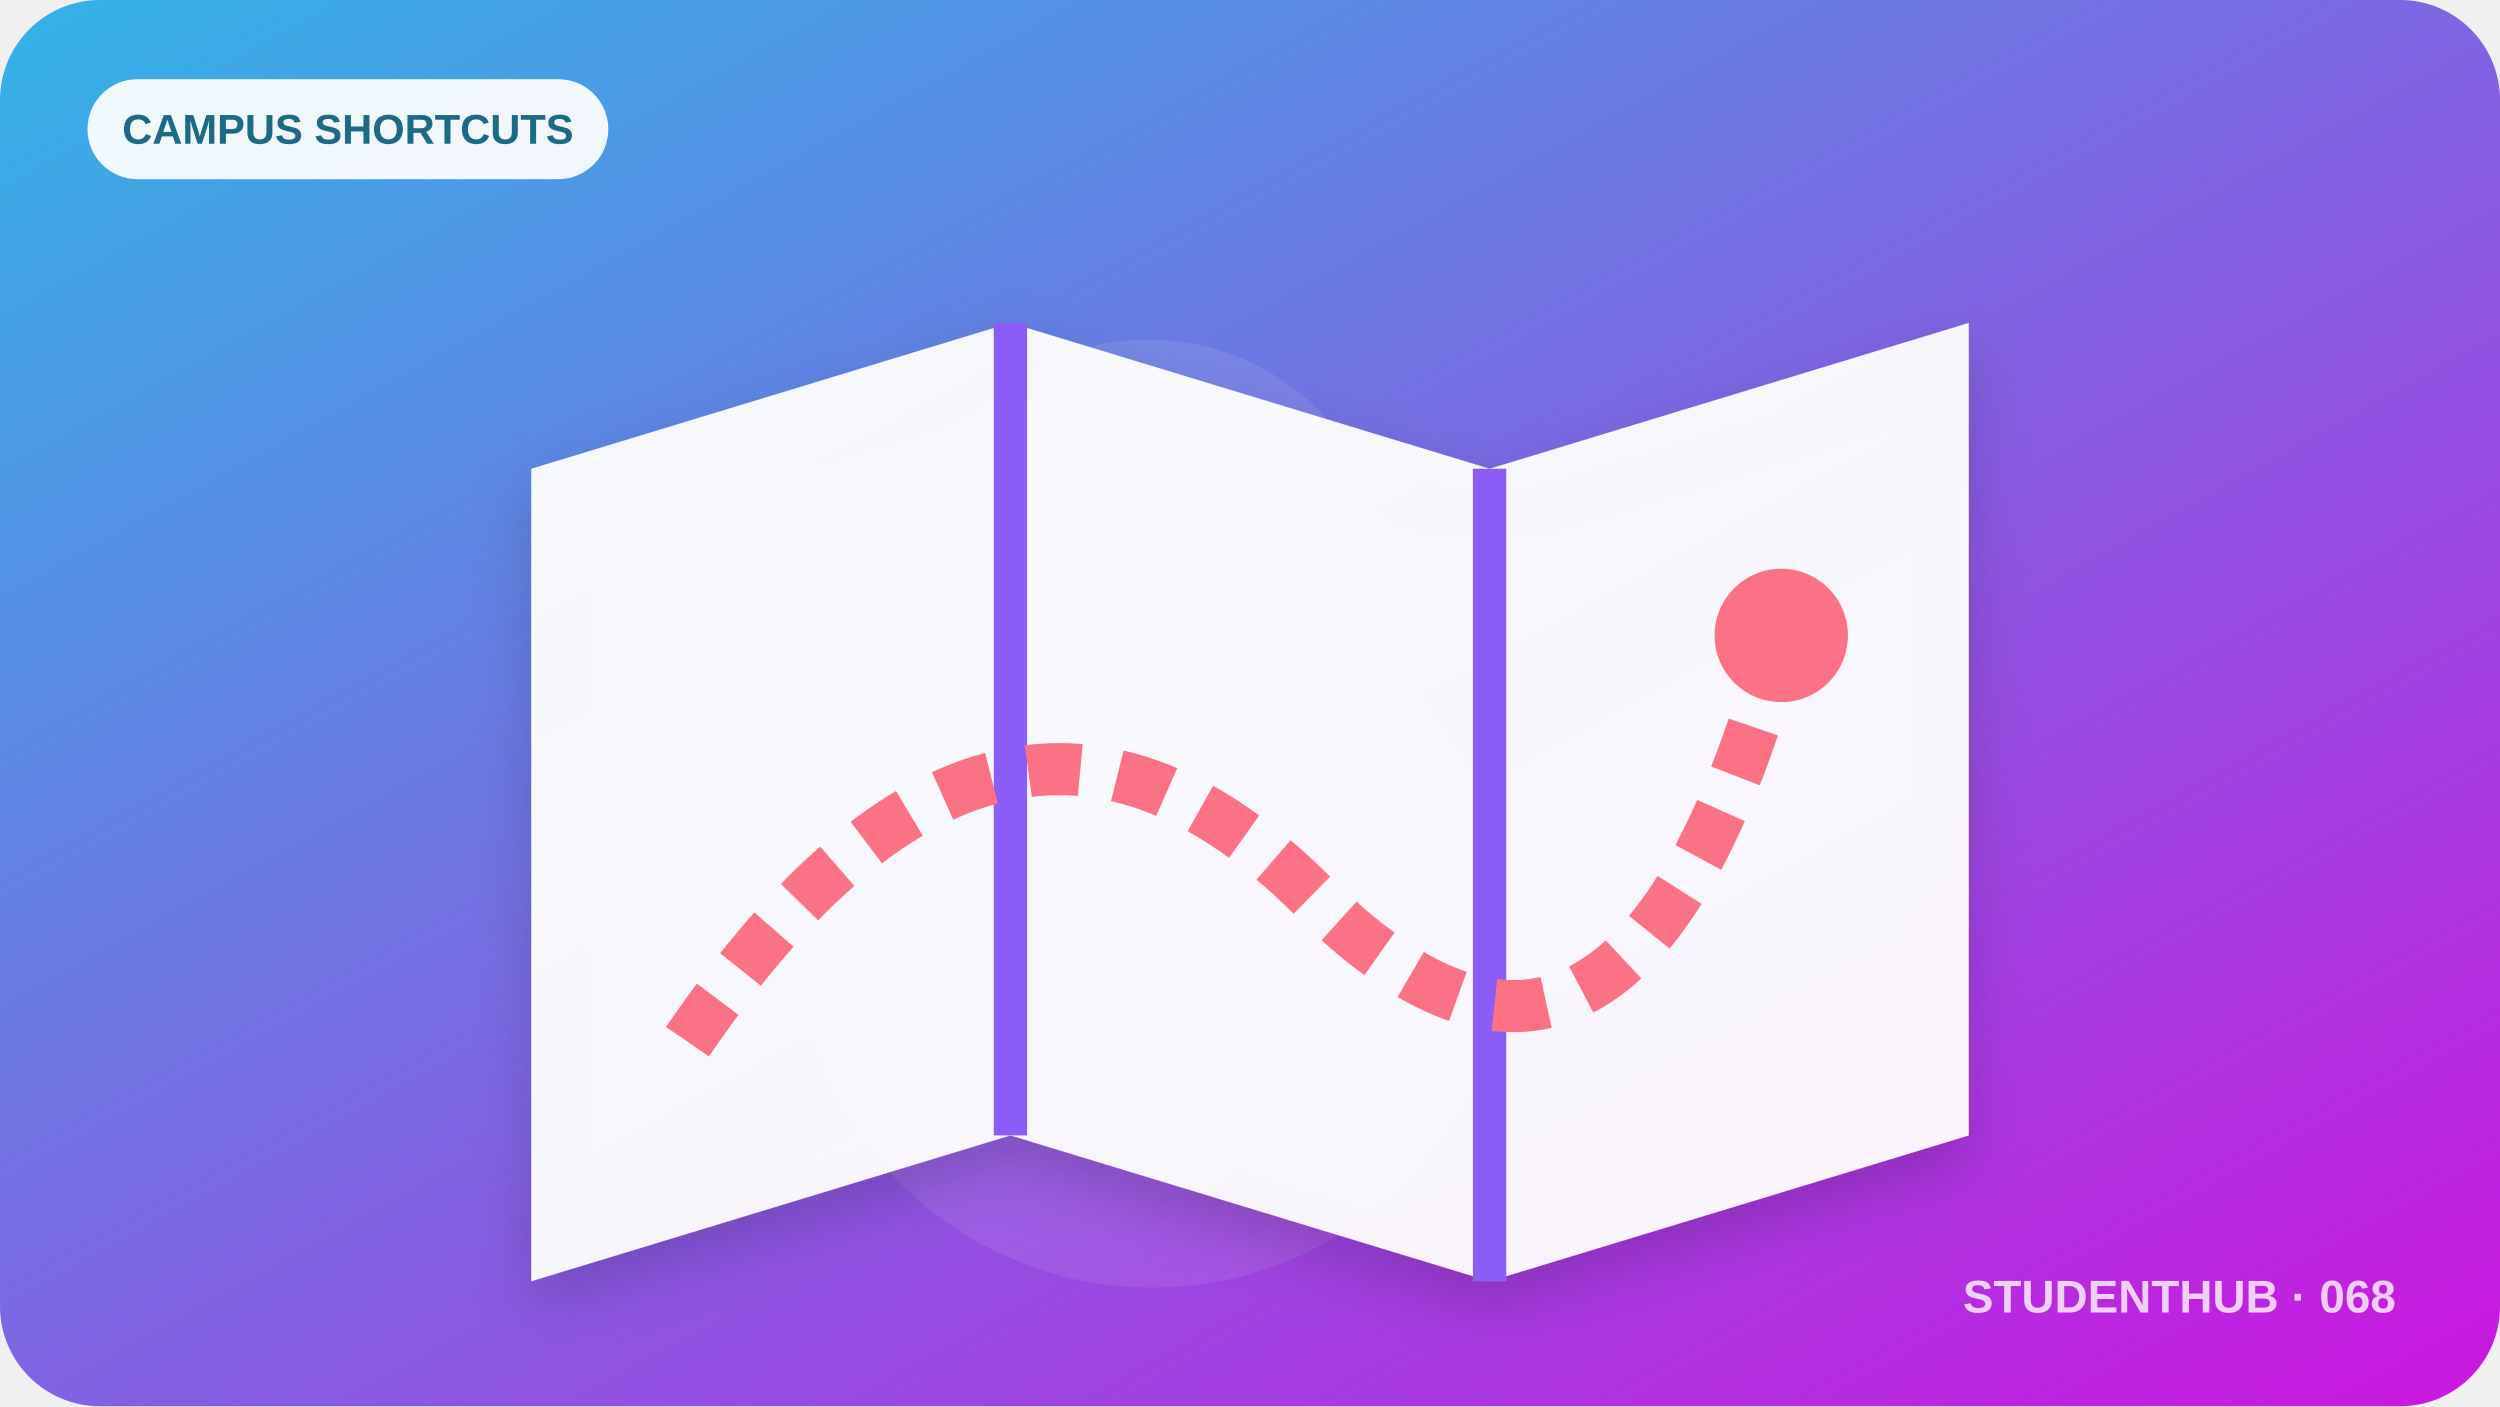
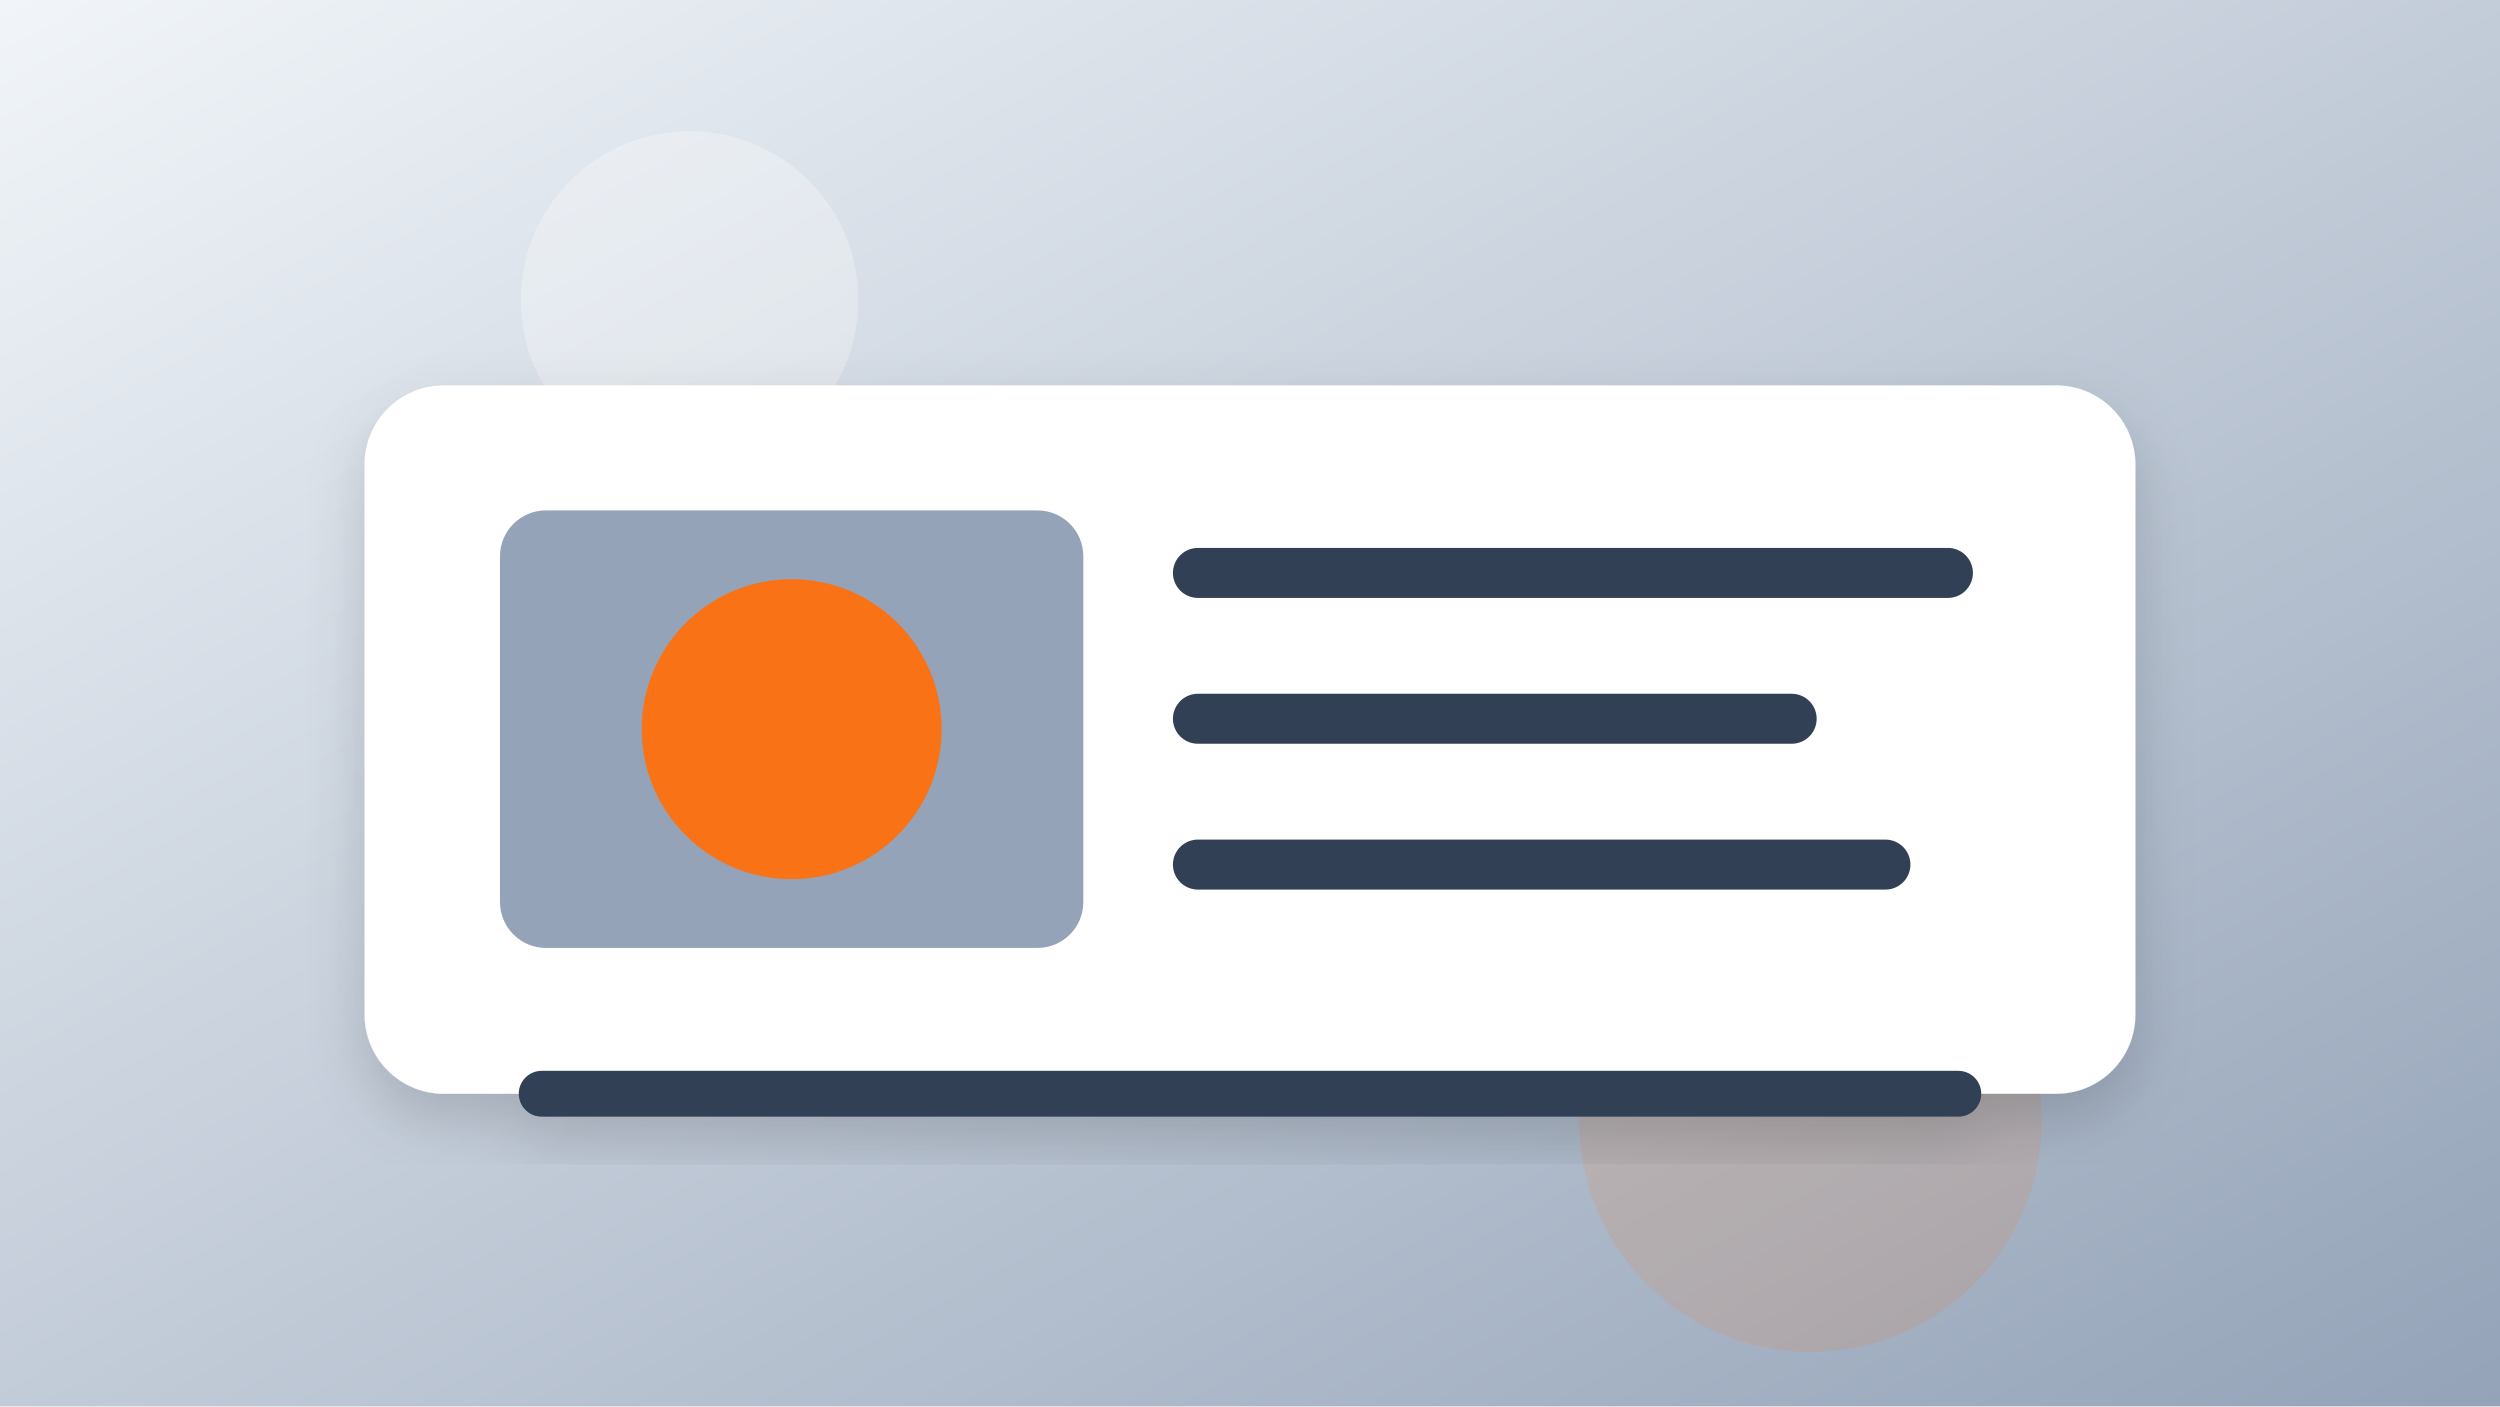
- <svg xmlns="http://www.w3.org/2000/svg" viewBox="0 0 1200 675" role="img" aria-labelledby="title desc">
+ <svg xmlns="http://www.w3.org/2000/svg" viewBox="0 0 1200 675">
  <defs>
-     <linearGradient id="g" x1="0" y1="0" x2="1" y2="1">
-       <stop stop-color="hsl(197 78% 55%)" />
-       <stop offset="1" stop-color="hsl(294 82% 48%)" />
+     <linearGradient id="bg" x1="0" y1="0" x2="1" y2="1">
+       <stop stop-color="#f1f5f9" />
+       <stop offset="1" stop-color="#94a3b8" />
    </linearGradient>
-     <filter id="s">
-       <feDropShadow dx="0" dy="12" stdDeviation="14" flood-opacity=".18" />
+     <filter id="shadow">
+       <feDropShadow dx="0" dy="12" stdDeviation="14" flood-opacity=".16" />
    </filter>
  </defs>
-   <rect width="1200" height="675" rx="48" fill="url(#g)" />
-   <circle cx="551" cy="279" r="116" fill="#fff" opacity=".09" />
-   <circle cx="553" cy="447" r="171" fill="#fff" opacity=".08" />
-   <g filter="url(#s)">
-     <path d="M255 225l230-70 230 70 230-70v390l-230 70-230-70-230 70z" fill="#fff" opacity=".94" />
-     <path d="M485 155v390M715 225v390" stroke="#8b5cf6" stroke-width="16" />
-     <path d="M330 500q150-220 300-70t225-125" fill="none" stroke="#fb7185" stroke-width="25" stroke-dasharray="25 18" />
-     <circle cx="855" cy="305" r="32" fill="#fb7185" />
+   <rect width="1200" height="675" fill="url(#bg)" />
+   <circle cx="331" cy="144" r="81" fill="#fff" opacity=".28" />
+   <circle cx="869" cy="538" r="111" fill="#f97316" opacity=".13" />
+   <g filter="url(#shadow)">
+     <rect x="175" y="185" width="850" height="340" rx="38" fill="#fff" />
+     <rect x="240" y="245" width="280" height="210" rx="22" fill="#94a3b8" />
+     <circle cx="380" cy="350" r="72" fill="#f97316" />
+     <path d="M575 275h360M575 345h285M575 415h330" stroke="#334155" stroke-width="24" stroke-linecap="round" />
+     <path d="M260 525h680" stroke="#334155" stroke-width="22" stroke-linecap="round" />
  </g>
-   <rect x="42" y="38" width="250" height="48" rx="24" fill="#fff" opacity=".92" />
-   <text x="167" y="69" text-anchor="middle" font-family="Arial, sans-serif" font-size="20" font-weight="900" fill="hsl(197 65% 32%)">CAMPUS SHORTCUTS</text>
-   <text x="1150" y="630" text-anchor="end" font-family="Arial, sans-serif" font-size="22" font-weight="800" fill="#fff" opacity=".78">STUDENTHUB · 068</text>
</svg>
